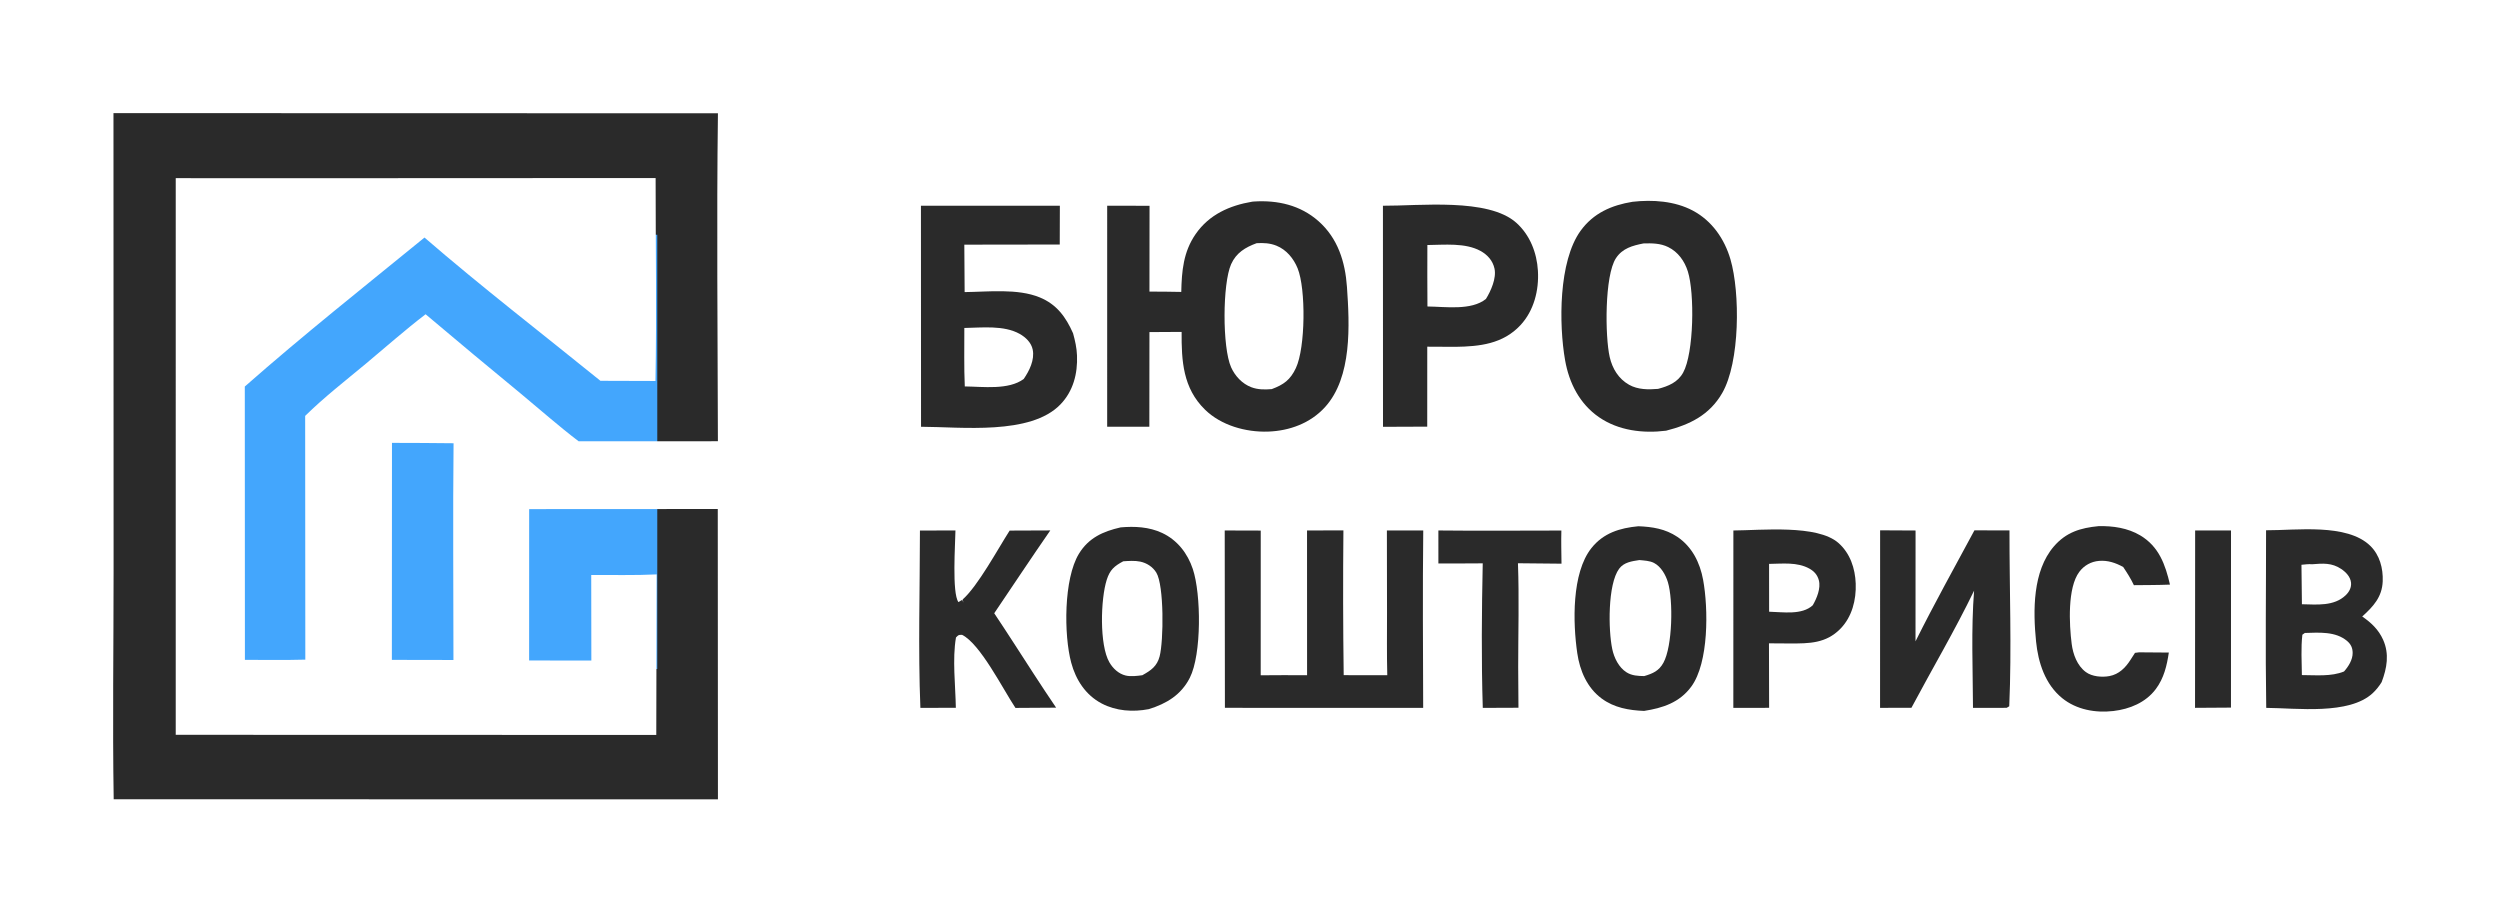
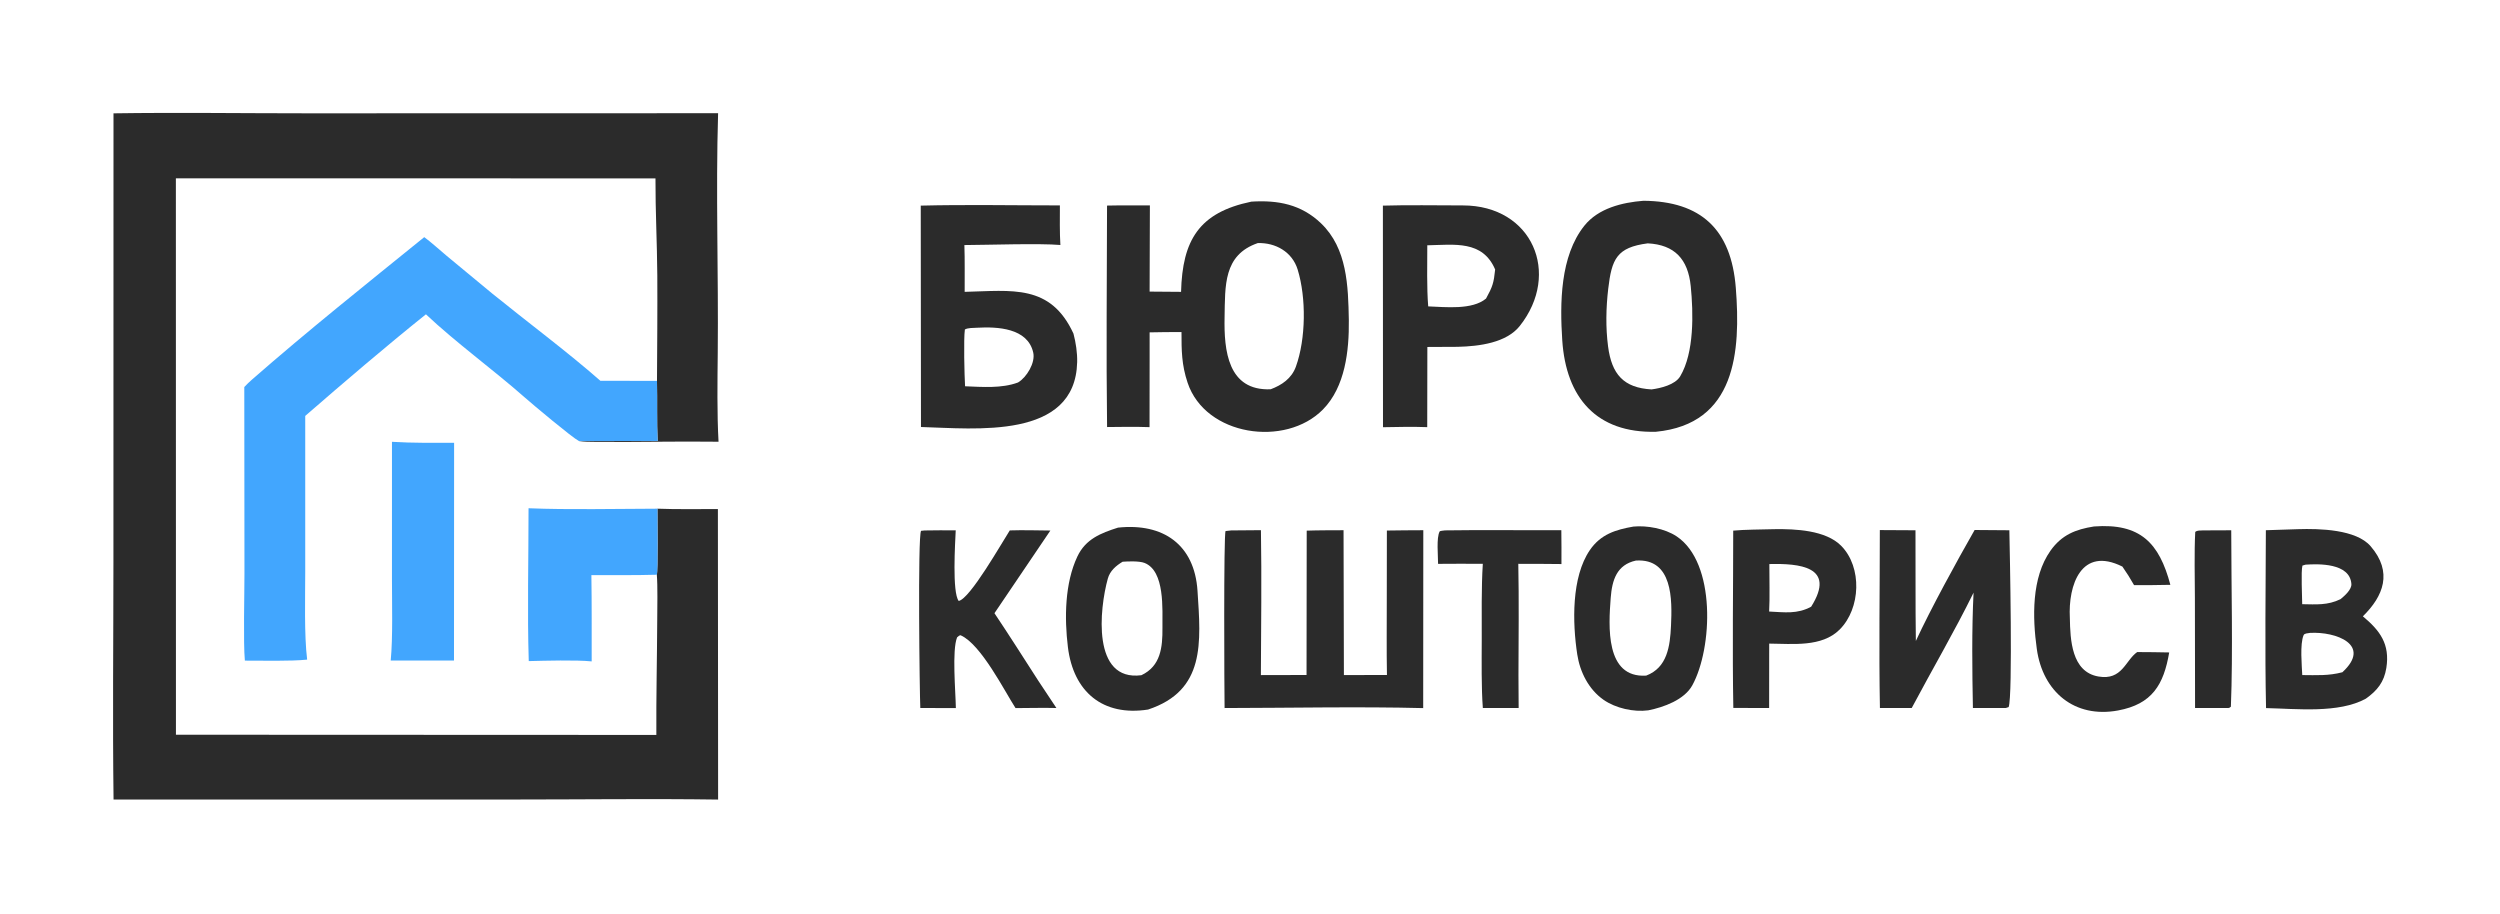
- <svg xmlns="http://www.w3.org/2000/svg" width="213" height="78" viewBox="0 0 213 78" fill="none">
-   <mask id="mask0_0_51" style="mask-type:alpha" maskUnits="userSpaceOnUse" x="9" y="9" width="195" height="60">
-     <path d="M9.668 9.638L61.168 9.652C61.049 18.959 61.148 28.284 61.165 37.593L55.846 37.595L49.299 37.597C47.629 36.328 46.038 34.919 44.422 33.579C41.687 31.329 38.966 29.061 36.261 26.774C34.517 28.108 32.851 29.587 31.163 30.994C29.427 32.439 27.61 33.85 26 35.434L26.013 56.201C24.301 56.25 22.579 56.218 20.866 56.22L20.857 32.932C25.824 28.558 31.04 24.422 36.167 20.239C41.026 24.442 46.161 28.399 51.156 32.445L55.846 32.46C55.946 26.703 55.859 20.928 55.859 15.169L23.62 15.185L14.973 15.179L14.972 62.606L55.915 62.617L55.945 48.939C54.098 49.031 52.223 48.977 50.373 48.989L50.383 56.276L45.081 56.274L45.084 43.376L55.945 43.37L61.154 43.367L61.168 68.102L9.687 68.099C9.581 61.597 9.68 55.077 9.678 48.572L9.668 9.638Z" fill="#DB4CCF" />
-     <path d="M33.396 37.733C35.145 37.734 36.895 37.745 38.644 37.765C38.579 43.918 38.635 50.078 38.634 56.231L33.387 56.221L33.396 37.733Z" fill="#DB4CCF" />
-     <path d="M106.839 17.169C108.846 17.041 110.784 17.473 112.331 18.838C113.987 20.3 114.611 22.31 114.76 24.442C114.986 27.674 115.212 32.139 112.888 34.691C111.641 36.061 109.861 36.711 108.039 36.772C106.139 36.834 104.047 36.249 102.668 34.904C100.78 33.064 100.66 30.736 100.674 28.278L97.933 28.294L97.93 30.504L97.924 36.355L94.331 36.359L94.332 17.526L97.941 17.534L97.933 24.844C98.837 24.843 99.74 24.853 100.644 24.872C100.683 23.091 100.82 21.456 101.872 19.938C103.023 18.277 104.769 17.506 106.692 17.182C106.74 17.178 106.79 17.172 106.839 17.169ZM107.064 20.72C106.107 21.07 105.325 21.539 104.892 22.508C104.155 24.156 104.134 29.605 104.891 31.294C105.225 32.04 105.837 32.699 106.611 32.991C107.175 33.205 107.763 33.203 108.356 33.151C109.38 32.767 109.935 32.365 110.41 31.358C111.225 29.632 111.27 24.619 110.558 22.862C110.218 22.025 109.607 21.277 108.753 20.933C108.203 20.711 107.647 20.686 107.064 20.72Z" fill="#DB4CCF" />
-     <path d="M139.094 17.192C140.8 16.998 142.69 17.126 144.229 17.944C145.858 18.81 146.926 20.351 147.435 22.095C148.265 24.938 148.252 30.856 146.73 33.491C145.645 35.369 143.965 36.179 141.954 36.695C139.991 36.942 137.9 36.691 136.239 35.548C134.577 34.403 133.683 32.623 133.344 30.681C132.812 27.638 132.784 22.269 134.663 19.668C135.756 18.155 137.308 17.482 139.094 17.192ZM140.021 20.741C139.093 20.926 138.236 21.152 137.681 21.994C136.703 23.477 136.746 28.678 137.147 30.421C137.374 31.41 137.9 32.276 138.799 32.783C139.545 33.203 140.435 33.203 141.265 33.133C142.144 32.9 142.943 32.581 143.405 31.744C144.321 30.082 144.389 24.977 143.804 23.124C143.526 22.244 142.971 21.46 142.125 21.048C141.459 20.723 140.745 20.719 140.021 20.741Z" fill="#DB4CCF" />
-     <path d="M90.3 17.528C90.291 18.63 90.287 19.731 90.29 20.833L82.16 20.845L82.187 24.886C84.188 24.866 86.699 24.562 88.585 25.338C90.037 25.934 90.813 27.015 91.425 28.397C91.599 29.031 91.735 29.627 91.761 30.287C91.823 31.831 91.442 33.322 90.349 34.456C87.802 37.099 81.9 36.37 78.472 36.36L78.464 17.53L90.3 17.528ZM86.876 28.447C85.528 27.693 83.664 27.918 82.161 27.943C82.168 29.598 82.125 31.271 82.2 32.924C83.753 32.941 85.927 33.246 87.219 32.291C87.699 31.596 88.163 30.664 87.987 29.787C87.867 29.193 87.386 28.732 86.876 28.447Z" fill="#DB4CCF" />
-     <path d="M117.826 17.529C120.922 17.55 126.795 16.839 129.192 18.983C130.354 20.024 130.941 21.537 131.031 23.073C131.129 24.728 130.692 26.469 129.542 27.705C128.05 29.308 126.06 29.52 124.005 29.55L121.603 29.538L121.6 36.35L117.832 36.365L117.826 17.529ZM126.14 21.38C124.845 20.668 123.052 20.862 121.612 20.877C121.612 22.621 121.598 24.368 121.618 26.112C123.161 26.128 125.352 26.476 126.602 25.471C127.021 24.794 127.512 23.7 127.33 22.878C127.182 22.206 126.734 21.707 126.14 21.38Z" fill="#DB4CCF" />
-     <path d="M111.359 45.197L114.459 45.188C114.419 49.3 114.427 53.413 114.483 57.524L118.196 57.526C118.15 55.747 118.175 53.963 118.174 52.183L118.163 45.198L121.261 45.197C121.205 50.233 121.24 55.276 121.255 60.312L104.362 60.307L104.346 45.196L107.415 45.205L107.412 57.534C108.728 57.511 110.046 57.53 111.363 57.53L111.359 45.197Z" fill="#DB4CCF" />
-     <path d="M95.477 44.933C96.675 44.828 97.903 44.888 99.011 45.406C100.307 46.012 101.181 47.141 101.629 48.483C102.341 50.614 102.386 55.755 101.371 57.75C100.629 59.209 99.385 59.952 97.879 60.418C96.529 60.679 95.099 60.585 93.865 59.938C92.494 59.218 91.659 57.923 91.266 56.455C90.635 54.097 90.622 49.318 91.923 47.182C92.753 45.819 93.99 45.274 95.477 44.933ZM97.142 47.848C96.69 47.754 96.16 47.791 95.7 47.822C94.937 48.228 94.565 48.552 94.296 49.391C93.771 51.03 93.659 54.952 94.522 56.435C94.824 56.955 95.308 57.411 95.906 57.554C96.347 57.659 96.882 57.589 97.328 57.529C98.064 57.119 98.578 56.768 98.8 55.922C99.144 54.613 99.186 49.879 98.518 48.787C98.215 48.294 97.705 47.965 97.142 47.848Z" fill="#DB4CCF" />
-     <path d="M139.587 44.836C140.779 44.882 141.885 45.056 142.899 45.733C144.164 46.578 144.836 47.935 145.105 49.398C145.556 51.849 145.598 56.46 144.095 58.502C143.094 59.861 141.667 60.322 140.075 60.571C138.783 60.518 137.524 60.302 136.459 59.512C135.216 58.59 134.602 57.143 134.383 55.648C134.006 53.06 133.902 48.832 135.582 46.707C136.607 45.41 138.01 44.986 139.587 44.836ZM139.673 47.717C139.038 47.817 138.361 47.9 137.95 48.456C136.972 49.78 137.022 53.681 137.364 55.301C137.521 56.046 137.918 56.868 138.585 57.285C139.042 57.572 139.565 57.595 140.088 57.602C140.823 57.385 141.341 57.162 141.724 56.466C142.498 55.062 142.569 51.15 142.105 49.605C141.917 48.979 141.519 48.274 140.92 47.962C140.558 47.774 140.074 47.756 139.673 47.717Z" fill="#DB4CCF" />
-     <path d="M193.069 45.179C195.621 45.193 199.959 44.567 201.948 46.506C202.754 47.292 203.049 48.425 203.007 49.526C202.957 50.868 202.198 51.677 201.262 52.526C202.025 53.05 202.658 53.647 203.04 54.504C203.583 55.722 203.37 56.917 202.915 58.119C202.705 58.459 202.449 58.784 202.156 59.056C200.137 60.935 195.65 60.327 193.083 60.311C193.002 55.272 193.072 50.22 193.069 45.179ZM196.372 53.928L196.161 54.078C196.032 55.206 196.108 56.382 196.12 57.517C197.283 57.519 198.624 57.66 199.712 57.209C200.085 56.789 200.453 56.211 200.446 55.624C200.441 55.2 200.3 54.894 199.983 54.621C199.002 53.776 197.576 53.895 196.372 53.928ZM199.469 48.474C198.67 47.94 197.915 47.999 196.99 48.074C196.694 48.044 196.38 48.095 196.084 48.119C196.102 49.239 196.115 50.36 196.123 51.481C197.39 51.505 198.853 51.672 199.854 50.714C200.148 50.432 200.349 50.065 200.308 49.644C200.258 49.14 199.868 48.741 199.469 48.474Z" fill="#DB4CCF" />
-     <path d="M160.186 45.183L163.206 45.199L163.202 54.641C164.792 51.452 166.532 48.322 168.222 45.184L171.208 45.193C171.2 50.162 171.405 55.22 171.188 60.175L170.968 60.307L168.099 60.312C168.085 57.012 167.934 53.612 168.193 50.324C166.557 53.711 164.622 56.981 162.854 60.303L160.181 60.309L160.186 45.183Z" fill="#DB4CCF" />
-     <path d="M147.684 45.197C150.035 45.186 154.83 44.672 156.633 46.259C157.631 47.137 158.059 48.423 158.107 49.723C158.158 51.108 157.793 52.562 156.799 53.573C155.568 54.827 154.147 54.825 152.512 54.824L150.716 54.812L150.729 60.307L147.68 60.311L147.684 45.197ZM154.159 48.445C153.125 47.87 151.862 48.03 150.725 48.044L150.729 52.118C151.909 52.145 153.52 52.423 154.446 51.57C154.784 50.99 155.151 50.12 154.964 49.434C154.839 48.976 154.566 48.672 154.159 48.445Z" fill="#DB4CCF" />
-     <path d="M86.022 45.206L89.485 45.192C87.868 47.526 86.298 49.897 84.708 52.249C85.864 53.972 86.975 55.729 88.108 57.468C88.723 58.416 89.348 59.358 89.982 60.293L86.517 60.315C85.462 58.735 83.521 54.851 81.967 54.087C81.652 54.089 81.675 54.09 81.45 54.313C81.129 56.154 81.408 58.417 81.438 60.304L78.417 60.311C78.218 55.299 78.376 50.22 78.379 45.201L81.405 45.196C81.394 46.276 81.094 50.543 81.66 51.3L81.985 51.1L82.078 51.339L82.025 51.069C83.324 49.915 85.013 46.781 86.022 45.206Z" fill="#DB4CCF" />
-     <path d="M178.795 44.828C180.015 44.798 181.285 44.982 182.348 45.615C183.942 46.564 184.488 48.106 184.881 49.809C183.858 49.852 182.83 49.844 181.807 49.857C181.548 49.304 181.233 48.813 180.896 48.307C180.252 47.954 179.585 47.725 178.839 47.788C178.169 47.84 177.556 48.181 177.157 48.721C176.138 50.076 176.295 53.205 176.508 54.864C176.62 55.742 176.975 56.714 177.713 57.258C178.245 57.652 179.096 57.721 179.728 57.601C180.534 57.449 181.09 56.891 181.515 56.224L181.902 55.623L182.25 55.578L184.784 55.598C184.618 56.713 184.366 57.785 183.674 58.708C182.813 59.857 181.451 60.416 180.057 60.579C178.536 60.756 176.914 60.467 175.702 59.485C174.245 58.305 173.652 56.45 173.472 54.648C173.212 52.032 173.175 48.662 174.991 46.553C176.035 45.342 177.268 44.975 178.795 44.828Z" fill="#DB4CCF" />
-     <path d="M122.55 45.196C126.041 45.236 129.537 45.203 133.029 45.202C133.002 46.142 133.031 47.086 133.04 48.026L129.33 47.989C129.437 50.919 129.351 53.888 129.35 56.821L129.373 60.3L126.333 60.312C126.205 56.23 126.243 52.08 126.329 47.997C125.071 48.015 123.81 48.003 122.551 48.005L122.55 45.196Z" fill="#DB4CCF" />
-     <path d="M187.026 45.194L190.082 45.195L190.079 60.288L187.017 60.308L187.026 45.194Z" fill="#DB4CCF" />
-   </mask>
-   <g mask="url(#mask0_0_51)">
-     <rect x="-20.701" y="-2.233" width="253.268" height="80.465" fill="#2A2A2A" />
-     <rect x="19" y="20" width="37" height="37" fill="#43A6FD" />
-   </g>
+ <svg xmlns="http://www.w3.org/2000/svg" width="1065" height="389" viewBox="0 0 1065 389">
+   <path fill="#2B2B2B" d="M48.349 48.281C75.47 47.873 103.795 48.272 131.006 48.273L305.91 48.232C304.884 82.049 306.099 116.564 305.758 150.449C305.635 162.631 305.428 176.063 306.096 188.178C288.538 187.937 270.916 188.395 253.351 188.253C250.994 188.234 248.973 188.249 246.635 187.902L280.151 187.852C279.779 179.976 280.053 170.379 279.877 162.249C279.956 147.322 280.104 132.362 280.011 117.438C279.924 103.555 279.183 89.907 279.233 75.993L74.922 75.964L74.95 312.993L279.604 313.082C279.509 296.629 279.905 280.568 279.98 264.154C280.004 259.032 280.208 249.482 279.805 244.835C280.354 243.619 280.062 220.428 280.067 216.699C288.123 217.024 297.651 216.839 305.821 216.858L305.916 340.619C277.393 340.2 247.802 340.594 219.207 340.593L48.375 340.59C47.937 306.927 48.316 272.842 48.321 239.132L48.349 48.281Z" />
+   <path fill="#42A6FE" d="M180.725 101.022C183.082 102.691 187.883 106.974 190.252 108.958L209.745 125.092C224.366 136.963 241.893 150.017 255.766 162.22L279.877 162.249C280.053 170.379 279.779 179.976 280.151 187.852L246.635 187.902C243.645 186.333 226.788 172.184 223.439 169.224C210.499 157.785 193.728 145.554 181.448 133.897C164.357 147.587 146.562 162.816 130.032 177.177L130.03 243.415C130.028 254.204 129.556 270.603 130.845 280.997C123.755 281.733 111.744 281.414 104.313 281.427C103.603 273.847 104.154 252.73 104.139 244.214L104.069 164.875C105.082 163.778 106.157 162.746 107.281 161.763C131.191 140.835 156.041 121.023 180.725 101.022Z" />
+   <path fill="#2B2B2B" d="M533.095 85.898C544.388 85.194 554.283 87.036 562.731 95.109C573.938 105.819 574.332 121.88 574.603 136.372C574.755 149.365 573.069 164.793 563.575 174.439C547.579 190.693 513.501 185.761 505.918 163.04C503.355 155.359 503.321 149.345 503.318 141.46C498.945 141.392 494.148 141.538 489.741 141.588L489.739 152.116L489.703 181.963C483.629 181.749 477.685 181.845 471.615 181.919C471.211 150.808 471.544 118.737 471.6 87.577C477.541 87.433 483.877 87.525 489.851 87.506L489.734 124.221L503.132 124.328C503.708 102.386 510.698 90.536 533.095 85.898ZM541.305 165.832C546.026 164.063 550.229 161.238 552.051 156.187C556.326 144.33 556.497 126.867 552.808 114.846C550.487 107.284 543.359 103.304 535.808 103.557C521.111 108.619 521.932 121.69 521.668 135.195C521.392 149.311 523.048 166.567 541.305 165.832Z" />
+   <path fill="#2B2B2B" d="M700.111 85.529C724.566 85.737 737.486 97.641 739.449 122.574C741.588 149.749 739.484 180.644 705.418 183.935C680.107 184.586 667.118 169.386 665.52 144.946C664.492 129.227 664.577 109.145 674.922 96.173C680.876 88.706 691.065 86.242 700.111 85.529ZM703.549 165.891C707.454 165.387 713.616 163.904 715.753 160.326C721.785 150.224 721.397 133.329 720.252 121.894C719.098 110.363 713.358 104.256 701.944 103.667C688.737 105.382 686.587 110.302 685.102 123.04C684.156 131.148 683.982 139.478 685.036 147.576C686.581 159.437 691.645 165.218 703.549 165.891Z" />
+   <path fill="#2B2B2B" d="M392.239 87.595C411.411 87.114 432.215 87.504 451.511 87.503C451.506 92.94 451.384 99.001 451.726 104.368C442.863 103.583 420.382 104.359 410.83 104.395C411.052 110.746 410.92 117.913 410.948 124.328C431.144 123.844 447.504 120.898 457.296 142.116C458.319 145.96 458.97 150.322 458.872 154.298C458.055 187.496 415.255 182.534 392.333 181.903L392.239 87.595ZM411.118 164.553C418.47 164.839 426.703 165.536 433.67 162.939C437.361 160.775 441.113 154.537 440.166 150.238C437.833 139.65 424.735 139.137 416.324 139.61C414.848 139.689 412.163 139.629 411.034 140.371C410.46 144.512 410.85 159.961 411.118 164.553Z" />
+   <path fill="#2B2B2B" d="M589.112 87.6C600.35 87.265 611.182 87.511 623.17 87.509C652.806 87.503 665.068 116.565 647.435 138.846C641.77 146.004 630.31 147.529 620.944 147.747L608.055 147.81L608 181.963C601.656 181.732 595.493 181.877 589.155 181.994L589.112 87.6ZM608.415 130.52C615.837 130.79 627.149 132.112 633.048 127.194C635.844 122.11 636.341 120.575 636.934 114.806C631.557 102.247 619.603 104.271 608.025 104.498C608.024 112.602 607.769 122.582 608.415 130.52Z" />
+   <path fill="#2B2B2B" d="M524.492 225.96L537.16 225.855C537.504 246.137 537.218 267.265 537.138 287.593L556.587 287.549L556.658 226.055C561.78 225.872 567.203 225.912 572.351 225.873L572.5 287.582L590.84 287.545C590.642 276.878 590.781 265.786 590.77 255.086L590.808 226.01C595.944 225.903 601.182 225.913 606.328 225.872L606.281 301.653C579.072 300.957 549.085 301.584 521.673 301.623C521.558 295.149 521.238 227.465 522.097 226.228L524.492 225.96Z" />
+   <path fill="#2B2B2B" d="M476.27 224.77C495.559 222.714 508.854 232.045 510.135 251.645C511.582 273.768 513.562 294.16 489.08 302.267C469.818 305.263 457.26 294.757 454.924 275.656C453.421 263.358 453.584 248.438 458.96 237.074C462.487 229.617 468.924 227.118 476.27 224.77ZM486.229 287.641C494.446 283.761 495.282 275.808 495.204 267.426C495.131 259.679 496.33 243.24 487.565 239.81C485.363 238.948 480.594 239.113 478.221 239.299C475.381 241.038 472.853 243.163 471.925 246.508C468.367 259.337 465.066 290.394 486.229 287.641Z" />
+   <path fill="#2B2B2B" d="M695.837 224.322C701.59 223.781 709.158 225.12 714.212 228.467C731.129 239.671 729.588 276.167 720.929 291.938C717.534 298.121 708.746 301.29 702.15 302.605C695.946 303.423 688.276 301.72 683.11 298.113C676.806 293.71 673.062 286.327 671.909 278.773C669.855 265.32 669.383 245.872 677.289 234.329C681.908 227.585 688.308 225.639 695.837 224.322ZM701.268 287.813C710.298 284.401 711.44 275.264 711.849 266.576C712.374 255.448 712.624 237.769 696.885 238.799C688.768 240.601 686.742 247.027 686.158 254.755C685.259 266.638 683.744 288.93 701.268 287.813Z" />
+   <path fill="#2B2B2B" d="M978.894 225.429C988.155 225.138 1003.68 225.5 1009.88 232.68C1019.42 243.747 1015.35 253.949 1006.58 262.553C1013.9 268.643 1018.18 274.399 1016.58 284.548C1015.62 290.577 1012.72 294.17 1007.84 297.641C996.279 303.981 978.332 301.934 965.335 301.646C964.799 276.812 965.202 250.746 965.256 225.875L978.894 225.429ZM980.761 287.581C986.808 287.616 991.969 287.934 997.848 286.381C1010.58 274.681 995.066 268.959 984.028 269.617C982.988 269.802 981.685 269.784 981.335 270.589C979.7 274.359 980.597 283.692 980.761 287.581ZM980.739 257.384C986.672 257.474 991.602 257.924 997.064 255.241C998.865 253.781 1001.86 251.118 1001.69 248.771C1001.05 239.731 987.524 240.191 982.151 240.545L980.834 240.94C980.164 243.536 980.742 254.152 980.739 257.384Z" />
+   <path fill="#2B2B2B" d="M841.188 225.778L855.986 225.891C856.175 235.321 857.495 296.391 855.689 301.217L854.48 301.604L840.459 301.598C840.153 285.638 839.944 268.305 840.737 252.465C832.696 268.868 823.007 285.375 814.391 301.616L800.846 301.621C800.376 276.867 800.811 250.685 800.806 225.814L815.998 225.896C816.086 241.613 815.923 257.333 816.152 273.052C822.468 259.39 833.578 239.107 841.188 225.778Z" />
+   <path fill="#2B2B2B" d="M755.327 225.438L755.924 225.425C764.841 225.295 777.76 225.848 784.339 232.508C793.371 241.651 792.671 259.231 783.69 268.19C776.062 275.799 763.605 274.236 753.68 274.175L753.673 279.659L753.652 301.605L738.398 301.587C737.949 276.852 738.353 250.885 738.352 226.05C743.077 225.58 750.402 225.585 755.327 225.438ZM753.653 260.516C760.265 260.829 765.652 261.685 771.563 258.445C782.44 241.163 766.239 240.016 753.745 240.279C753.722 246.146 753.987 254.84 753.653 260.516Z" />
+   <path fill="#42A6FE" d="M225.16 216.515C242.408 217.215 262.549 216.742 280.067 216.699C280.062 220.428 280.354 243.619 279.805 244.835C270.69 245.099 261.09 244.986 251.93 245.002C252.117 257.204 252.042 269.544 252.055 281.758C245.533 281.071 231.959 281.461 225.249 281.627C224.602 261.234 225.167 237.223 225.16 216.515Z" />
+   <path fill="#2B2B2B" d="M430.17 225.954C435.703 225.766 441.876 225.949 447.46 226.005L423.638 261.224C429.953 270.639 436.127 280.401 442.281 289.941L450.026 301.609C444.444 301.473 438.25 301.628 432.62 301.649C428.015 294.542 417.969 274.53 409.308 270.665C408.825 270.449 408.169 271.16 407.723 271.517C405.488 277.004 407.091 294.679 407.198 301.646L392.052 301.605C391.754 295.331 390.918 228.423 392.371 226.132L393.868 225.975C398.152 225.854 402.822 225.93 407.136 225.926C406.905 231.092 405.561 252.411 408.409 256.005C413.276 255.063 426.824 231.133 430.17 225.954Z" />
+   <path fill="#42A6FE" d="M166.977 188.21C175.864 188.757 184.555 188.648 193.451 188.62L193.403 281.394L166.444 281.387C167.393 271.627 166.975 256.743 166.973 246.677L166.977 188.21Z" />
+   <path fill="#2B2B2B" d="M892.051 224.274C911.741 222.813 919.821 231.226 924.576 249.136C919.401 249.28 914.286 249.269 909.11 249.266C907.403 246.261 906.116 244.194 904.139 241.362C886.624 232.605 880.978 249.214 881.757 263.287C881.933 272.423 882.424 286.206 893.918 288.191C904.091 289.949 905.377 281.32 910.441 277.78C914.916 277.755 919.586 277.882 924.077 277.945C921.746 291.713 916.788 299.968 902.3 302.658C883.795 306.094 870.223 294.735 867.684 276.483C865.831 263.161 865.355 246.093 873.52 234.58C878.282 227.865 884.205 225.504 892.051 224.274Z" />
+   <path fill="#2B2B2B" d="M615.605 225.941C631.56 225.692 649.027 225.951 665.129 225.855C665.229 230.583 665.166 235.537 665.177 240.286C659.071 240.187 652.908 240.211 646.797 240.192C647.104 255.892 646.91 271.891 646.864 287.614L646.945 301.609L631.69 301.597C631.034 293.127 631.199 281.423 631.222 272.837C631.25 262.415 631.024 250.416 631.679 240.193C625.368 240.104 618.941 240.184 612.621 240.203C612.635 236.914 611.831 229.043 613.306 226.376C613.439 226.137 615.128 226.005 615.605 225.941Z" />
+   <path fill="#2B2B2B" d="M938.502 225.949L950.508 225.898C950.521 249.591 951.278 277.721 950.358 301.05C949.519 301.876 949.127 301.579 947.606 301.595L935.095 301.601L935.026 254.914C935.003 246.023 934.713 235.356 935.174 226.595C936.132 225.858 937.115 226.039 938.502 225.949Z" />
</svg>
